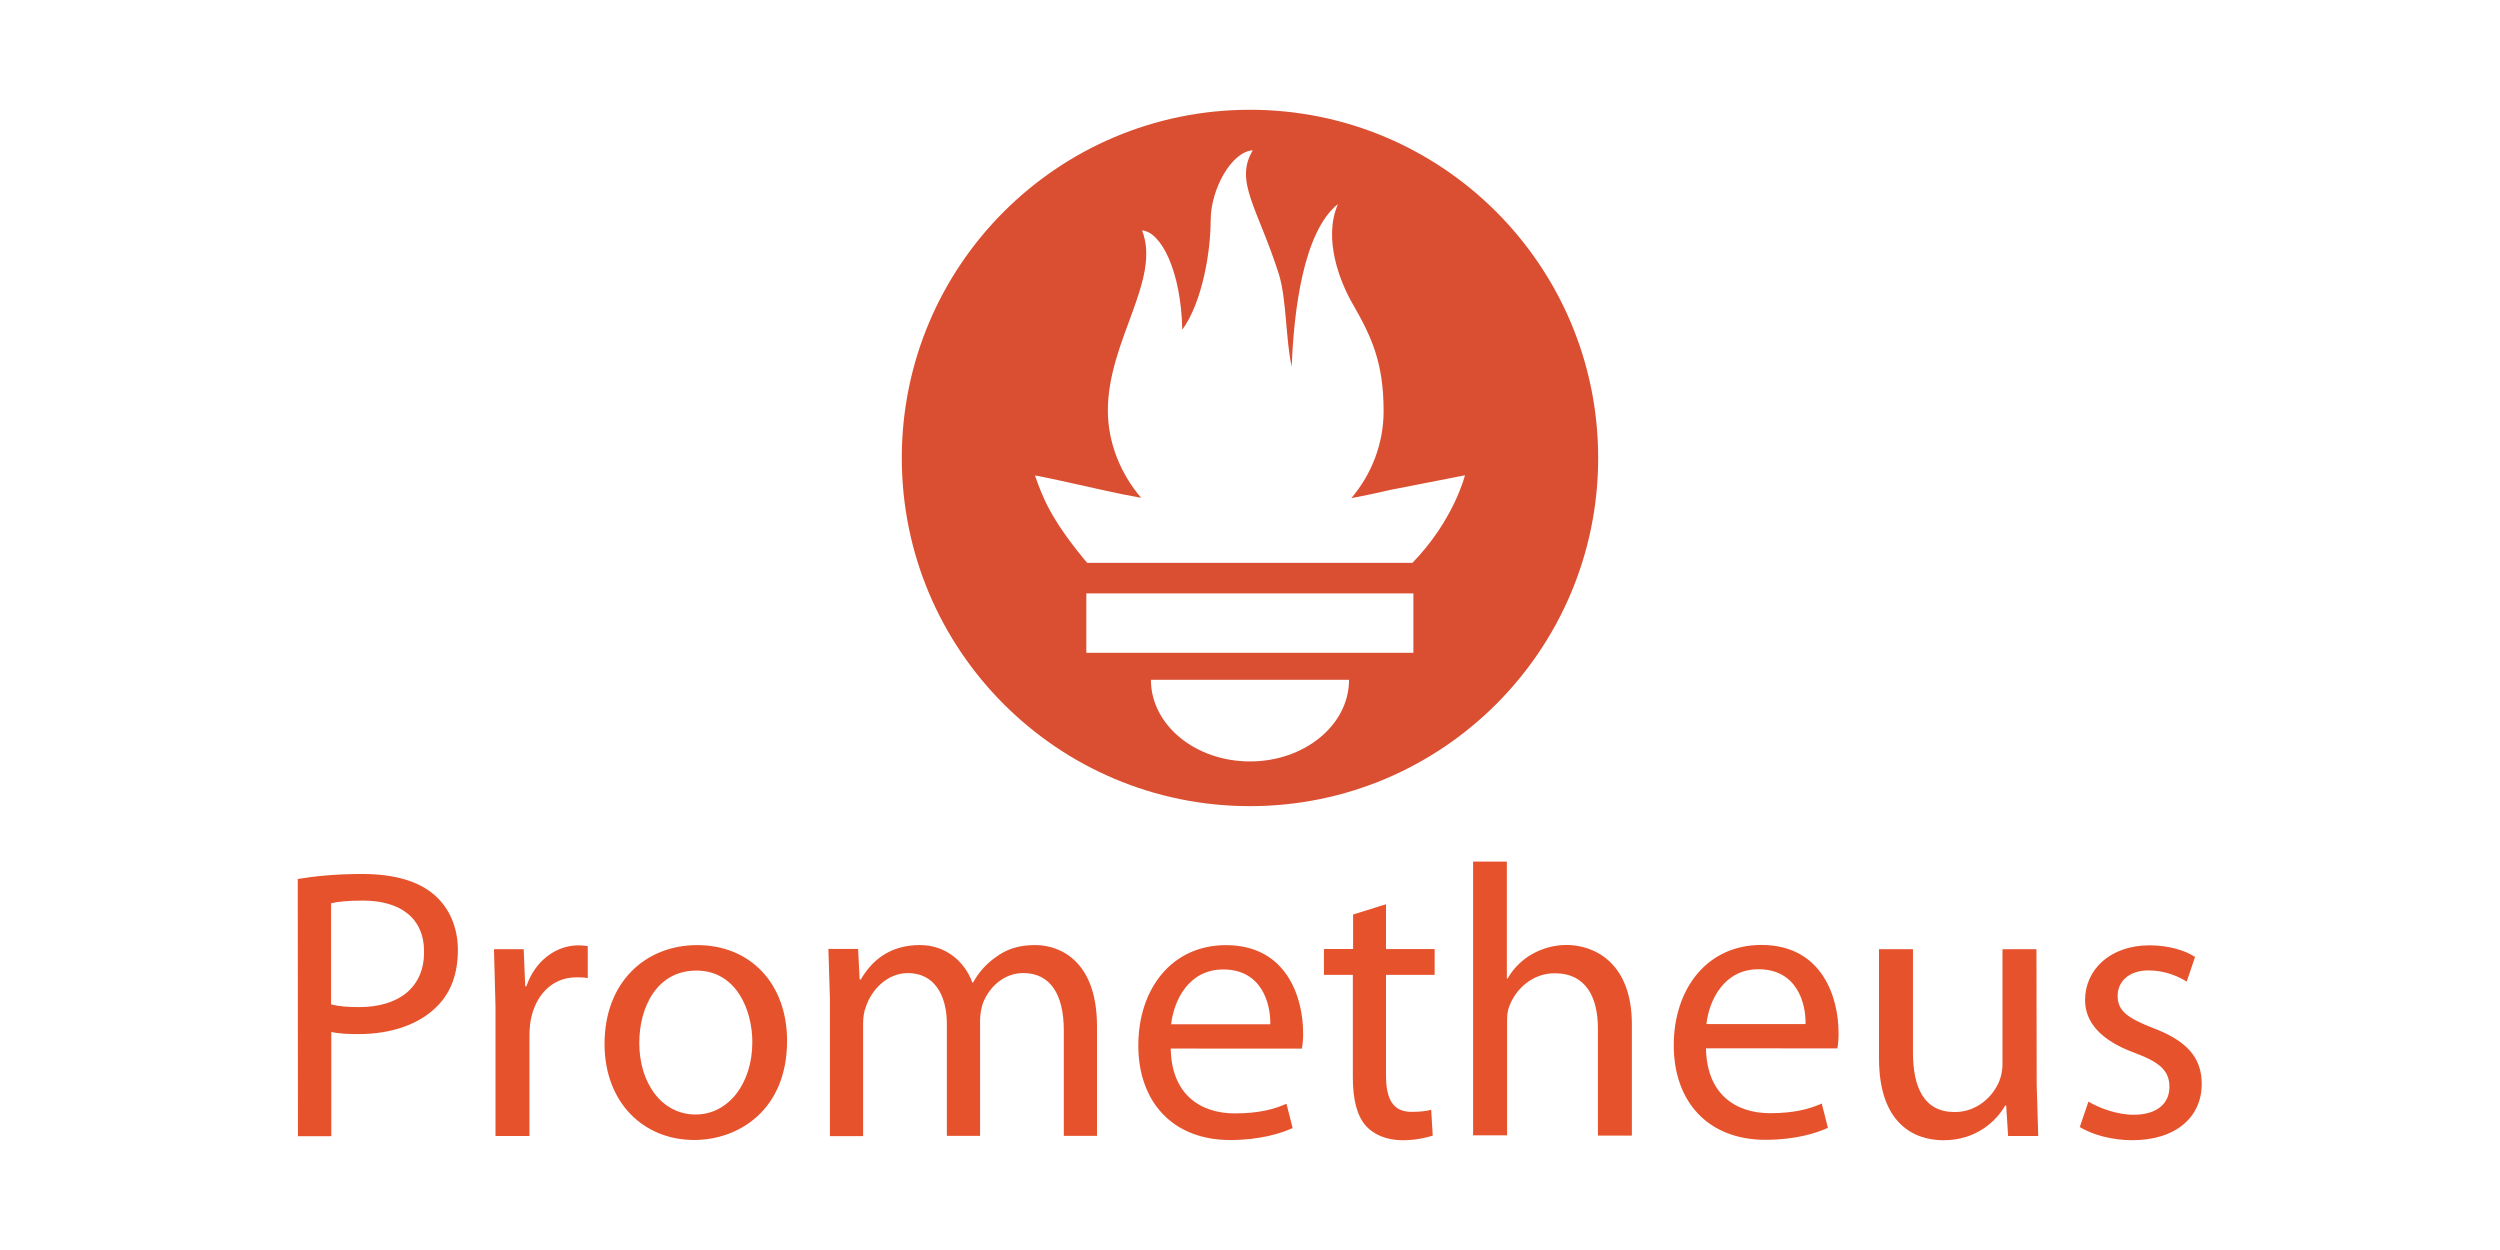
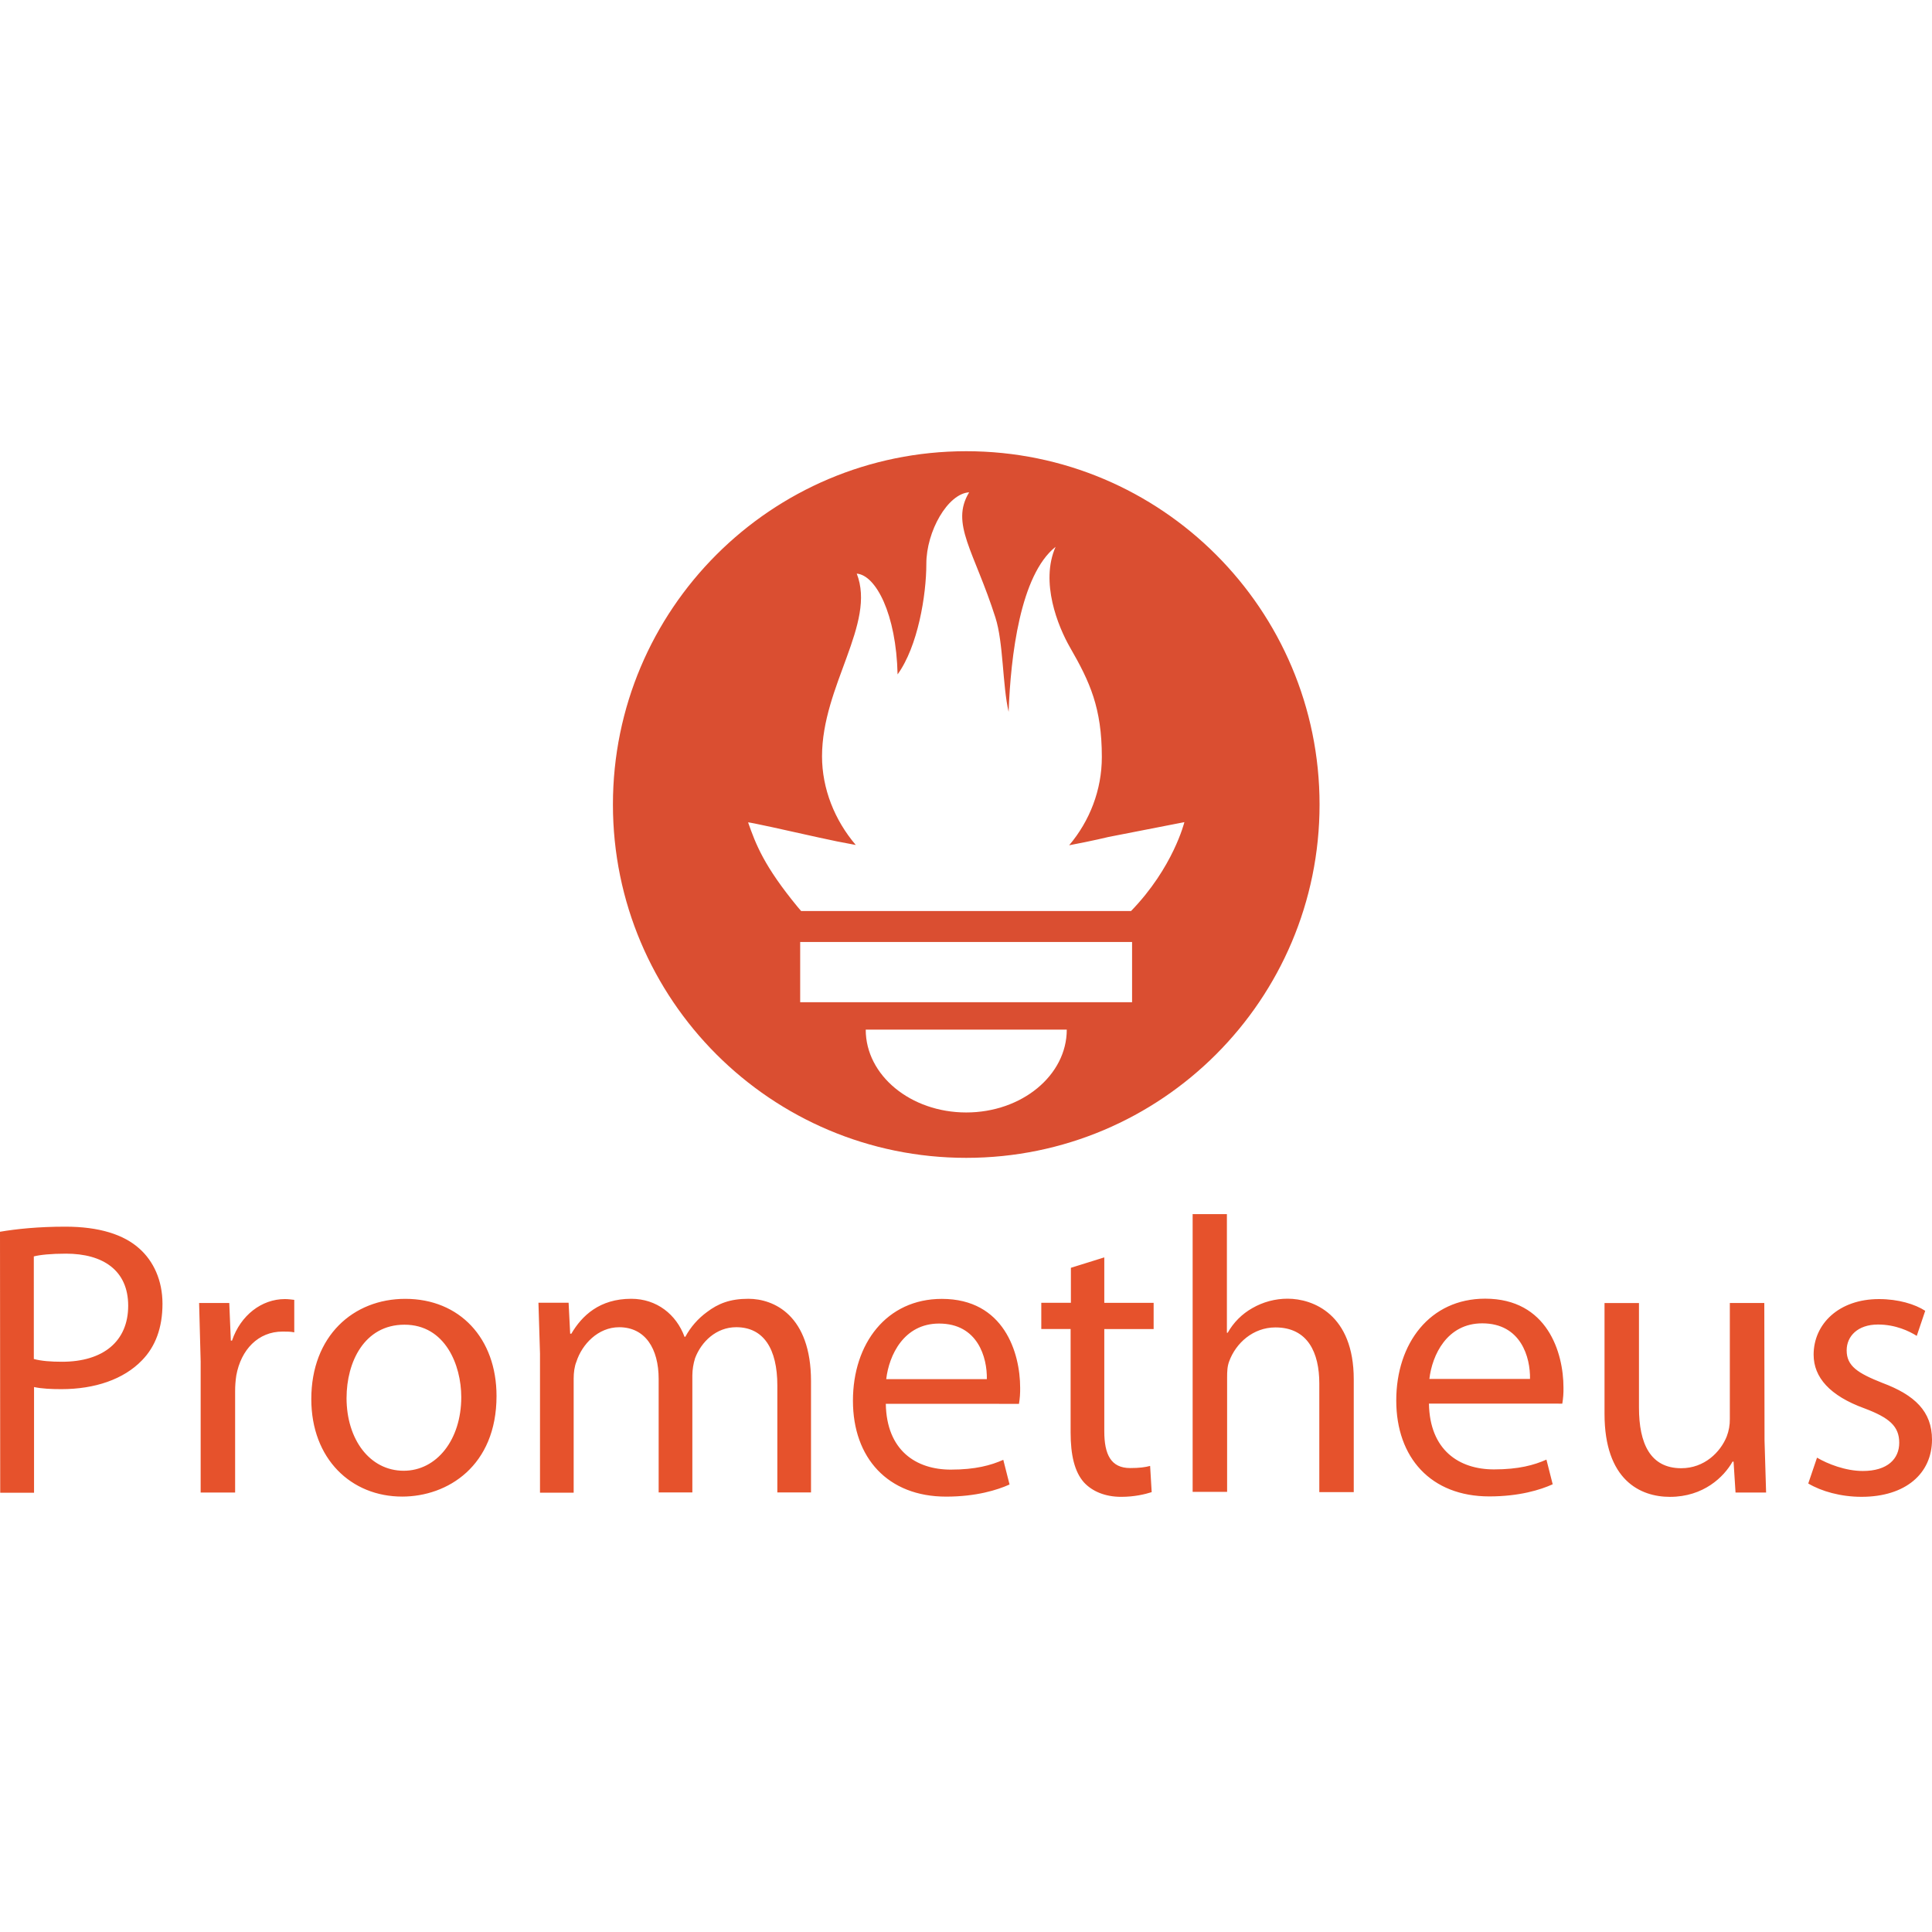
- <svg xmlns="http://www.w3.org/2000/svg" width="120" height="60" viewBox="-4.649 -0.667 120 60" overflow="visible">
-   <path d="M55.35 4.602c-9.23 0-16.713 7.482-16.713 16.713S46.12 38.028 55.35 38.028s16.713-7.483 16.713-16.713S64.58 4.602 55.35 4.602zm0 31.28c-2.626 0-4.755-1.754-4.755-3.918h9.51c0 2.163-2.13 3.918-4.755 3.918zm7.854-5.215h-15.71v-2.85h15.7v2.85zm-.056-4.315H47.54l-.155-.18c-1.608-1.953-1.987-2.972-2.354-4.01-.006-.034 1.95.4 3.337.712a42.19 42.19 0 0 0 1.757.355c-1.002-1.174-1.597-2.667-1.597-4.193 0-3.35 2.57-6.278 1.642-8.644.902.073 1.867 1.904 1.932 4.767.96-1.325 1.36-3.746 1.36-5.23 0-1.537 1.013-3.322 2.025-3.383-.903 1.488.234 2.764 1.244 5.928.38 1.19.33 3.19.623 4.457.097-2.635.55-6.48 2.222-7.806-.737 1.67.11 3.763.688 4.768.934 1.622 1.5 2.85 1.5 5.176 0 1.56-.575 3.026-1.546 4.173 1.104-.207 1.866-.394 1.866-.394l3.584-.7c0 0-.52 2.14-2.522 4.204z" fill="#da4e31" />
-   <path d="M9.643 41.524c.778-.13 1.797-.24 3.093-.24 1.593 0 2.76.37 3.5 1.037.667.593 1.093 1.5 1.093 2.612 0 1.13-.333 2.02-.963 2.667-.87.908-2.24 1.37-3.816 1.37-.482 0-.926-.02-1.297-.1v5h-1.6zm1.6 6.02c.352.093.797.13 1.334.13 1.945 0 3.13-.963 3.13-2.65 0-1.667-1.185-2.463-2.945-2.463-.704 0-1.24.056-1.52.13zm7.893.148l-.074-2.797h1.426l.074 1.778h.056c.408-1.204 1.408-1.964 2.5-1.964.167 0 .296.02.445.037v1.537c-.167-.037-.333-.037-.556-.037-1.148 0-1.963.852-2.186 2.075a4.88 4.88 0 0 0-.056.76v4.78h-1.63v-6.168zm13.994 1.6c0 3.316-2.315 4.76-4.464 4.76-2.408 0-4.297-1.778-4.297-4.612 0-2.982 1.982-4.742 4.446-4.742 2.575 0 4.316 1.87 4.316 4.594zm-7.094.093c0 1.964 1.1 3.445 2.704 3.445 1.556 0 2.723-1.463 2.723-3.482 0-1.52-.76-3.427-2.686-3.427-1.908 0-2.74 1.778-2.74 3.464zm9.152-2.076l-.074-2.426h1.426l.074 1.463h.056c.5-.852 1.334-1.65 2.834-1.65 1.204 0 2.13.74 2.52 1.797h.037a3.54 3.54 0 0 1 1.019-1.167c.537-.407 1.1-.63 1.963-.63 1.204 0 2.964.778 2.964 3.9v5.26h-1.593V48.8c0-1.74-.65-2.76-1.945-2.76-.945 0-1.65.685-1.945 1.463a2.79 2.79 0 0 0-.13.815v5.538H40.8v-5.37c0-1.426-.63-2.445-1.87-2.445-1 0-1.76.815-2.02 1.63-.093.222-.13.52-.13.797v5.4h-1.593v-6.54zm16.357 2.355c.037 2.204 1.426 3.112 3.075 3.112 1.167 0 1.9-.204 2.482-.463l.296 1.167c-.574.26-1.574.574-3 .574-2.76 0-4.408-1.834-4.408-4.538s1.593-4.816 4.205-4.816c2.945 0 3.705 2.556 3.705 4.205a4.07 4.07 0 0 1-.056.76zm4.78-1.167c.02-1.02-.426-2.63-2.26-2.63-1.667 0-2.37 1.5-2.5 2.63zm5.555-5.76v2.15h2.334v1.24H61.88v4.835c0 1.1.315 1.74 1.223 1.74.445 0 .704-.037.945-.1l.074 1.24c-.315.1-.815.222-1.445.222-.76 0-1.37-.26-1.76-.685-.445-.5-.63-1.297-.63-2.353v-4.9H58.9v-1.24h1.4V43.23zm4.17-2.047h1.63v5.613h.037a3.07 3.07 0 0 1 1.167-1.167 3.34 3.34 0 0 1 1.667-.445c1.204 0 3.13.74 3.13 3.816v5.334h-1.63V48.7c0-1.445-.537-2.65-2.075-2.65-1.056 0-1.87.74-2.186 1.6-.092.24-.1.482-.1.778v5.4h-1.63V40.7zm11.188 8.964c.037 2.204 1.426 3.112 3.075 3.112 1.167 0 1.9-.204 2.482-.463l.296 1.167c-.574.26-1.574.574-3 .574-2.76 0-4.4-1.834-4.4-4.538s1.593-4.816 4.205-4.816c2.945 0 3.705 2.556 3.705 4.205a3.96 3.96 0 0 1-.056.76zm4.78-1.167c.02-1.02-.426-2.63-2.26-2.63-1.667 0-2.37 1.5-2.5 2.63zm11.094 2.91l.074 2.464H91.74l-.093-1.463H91.6c-.408.722-1.37 1.667-2.964 1.667-1.408 0-3.093-.797-3.093-3.927v-5.242h1.63v4.945c0 1.704.537 2.87 2 2.87 1.093 0 1.852-.76 2.15-1.5a2.24 2.24 0 0 0 .148-.834v-5.483h1.63zm2.483.814c.5.296 1.352.63 2.167.63 1.167 0 1.722-.574 1.722-1.334 0-.778-.463-1.185-1.65-1.63-1.63-.593-2.4-1.463-2.4-2.538 0-1.445 1.185-2.63 3.093-2.63.908 0 1.704.24 2.186.556l-.4 1.185c-.352-.222-1-.537-1.834-.537-.963 0-1.482.556-1.482 1.223 0 .74.518 1.074 1.685 1.537 1.537.574 2.352 1.352 2.352 2.686 0 1.593-1.24 2.704-3.334 2.704-.982 0-1.9-.26-2.52-.63z" fill="#e6522c" />
+ <svg xmlns="http://www.w3.org/2000/svg" width="100" height="100" viewBox="0 0 100 55" fill="none">
+   <path d="M50.013 0.855C39.913 0.855 31.725 9.042 31.725 19.142C31.725 29.243 39.913 37.43 50.013 37.43C60.112 37.43 68.3 29.242 68.3 19.142C68.3 9.043 60.112 0.855 50.013 0.855ZM50.013 35.081C47.139 35.081 44.81 33.162 44.81 30.794H55.216C55.216 33.161 52.885 35.081 50.013 35.081ZM58.606 29.375H41.417V26.257H58.596V29.375H58.606ZM58.545 24.654H41.467L41.297 24.457C39.538 22.32 39.123 21.205 38.722 20.069C38.715 20.032 40.855 20.507 42.373 20.848C43.011 20.991 43.652 21.121 44.295 21.236C43.199 19.952 42.548 18.318 42.548 16.648C42.548 12.983 45.36 9.779 44.345 7.19C45.332 7.27 46.388 9.274 46.459 12.406C47.509 10.957 47.947 8.307 47.947 6.684C47.947 5.002 49.055 3.049 50.163 2.982C49.175 4.61 50.419 6.006 51.524 9.468C51.94 10.771 51.885 12.959 52.206 14.345C52.312 11.462 52.807 7.255 54.637 5.804C53.83 7.631 54.757 9.921 55.39 11.021C56.412 12.796 57.031 14.139 57.031 16.685C57.031 18.392 56.402 19.996 55.339 21.251C56.547 21.024 57.381 20.82 57.381 20.82L61.303 20.054C61.303 20.054 60.734 22.395 58.543 24.654H58.545Z" fill="#DA4E31" />
+   <path d="M0 41.255C0.851 41.112 1.966 40.992 3.384 40.992C5.127 40.992 6.404 41.397 7.214 42.127C7.944 42.776 8.41 43.768 8.41 44.985C8.41 46.221 8.046 47.195 7.356 47.903C6.404 48.897 4.905 49.402 3.181 49.402C2.653 49.402 2.168 49.38 1.762 49.293V54.764H0.011L0 41.255ZM1.751 47.842C2.136 47.944 2.623 47.984 3.21 47.984C5.339 47.984 6.635 46.93 6.635 45.084C6.635 43.26 5.339 42.389 3.413 42.389C2.642 42.389 2.056 42.451 1.75 42.532L1.751 47.842ZM10.387 48.004L10.306 44.943H11.867L11.948 46.889H12.009C12.455 45.571 13.55 44.74 14.744 44.74C14.927 44.74 15.068 44.762 15.231 44.78V46.462C15.049 46.422 14.867 46.422 14.623 46.422C13.367 46.422 12.475 47.354 12.231 48.692C12.189 48.967 12.168 49.245 12.17 49.524V54.754H10.386V48.005L10.387 48.004ZM25.7 49.755C25.7 53.383 23.166 54.963 20.815 54.963C18.18 54.963 16.113 53.017 16.113 49.916C16.113 46.654 18.282 44.728 20.978 44.728C23.796 44.728 25.7 46.774 25.7 49.755ZM17.937 49.856C17.937 52.005 19.141 53.626 20.896 53.626C22.599 53.626 23.875 52.025 23.875 49.816C23.875 48.153 23.044 46.066 20.936 46.066C18.849 46.066 17.938 48.011 17.938 49.856H17.937ZM27.951 47.585L27.87 44.93H29.431L29.512 46.531H29.573C30.12 45.599 31.033 44.725 32.674 44.725C33.991 44.725 35.005 45.535 35.431 46.692H35.472C35.745 46.189 36.125 45.753 36.587 45.415C37.174 44.969 37.79 44.725 38.735 44.725C40.052 44.725 41.978 45.577 41.978 48.993V54.748H40.235V49.216C40.235 47.312 39.524 46.196 38.107 46.196C37.073 46.196 36.301 46.946 35.978 47.797C35.887 48.086 35.839 48.386 35.836 48.689V54.748H34.092V48.873C34.092 47.312 33.403 46.197 32.046 46.197C30.952 46.197 30.12 47.089 29.835 47.981C29.734 48.224 29.693 48.55 29.693 48.853V54.761H27.95V47.605L27.951 47.585ZM45.849 50.161C45.89 52.573 47.41 53.567 49.214 53.567C50.491 53.567 51.293 53.343 51.93 53.06L52.254 54.337C51.625 54.621 50.531 54.965 48.971 54.965C45.951 54.965 44.148 52.958 44.148 50C44.148 47.041 45.891 44.73 48.749 44.73C51.971 44.73 52.803 47.527 52.803 49.331C52.808 49.609 52.788 49.888 52.742 50.163L45.849 50.161ZM51.079 48.885C51.101 47.769 50.613 46.007 48.606 46.007C46.782 46.007 46.013 47.648 45.871 48.885H51.079ZM57.158 42.582V44.934H59.712V46.291H57.158V51.582C57.158 52.785 57.502 53.486 58.496 53.486C58.983 53.486 59.266 53.445 59.53 53.376L59.611 54.733C59.266 54.843 58.719 54.976 58.03 54.976C57.198 54.976 56.531 54.691 56.104 54.227C55.617 53.679 55.415 52.807 55.415 51.652V46.29H53.897V44.933H55.429V43.121L57.158 42.582ZM61.721 40.342H63.504V46.484H63.545C63.846 45.95 64.287 45.508 64.822 45.207C65.376 44.888 66.005 44.72 66.645 44.72C67.963 44.72 70.07 45.53 70.07 48.895V54.732H68.287V49.107C68.287 47.526 67.699 46.207 66.016 46.207C64.861 46.207 63.97 47.017 63.624 47.958C63.524 48.22 63.515 48.485 63.515 48.809V54.718H61.731V40.353L61.721 40.342ZM73.962 50.151C74.003 52.562 75.523 53.556 77.327 53.556C78.604 53.556 79.406 53.333 80.043 53.049L80.367 54.326C79.739 54.611 78.644 54.954 77.084 54.954C74.064 54.954 72.27 52.947 72.27 49.989C72.27 47.03 74.013 44.719 76.871 44.719C80.093 44.719 80.925 47.516 80.925 49.32C80.931 49.599 80.911 49.877 80.864 50.152L73.962 50.151ZM79.193 48.874C79.215 47.758 78.727 45.996 76.72 45.996C74.896 45.996 74.127 47.637 73.984 48.874H79.193ZM91.332 52.058L91.413 54.754H89.831L89.729 53.153H89.677C89.231 53.943 88.178 54.977 86.434 54.977C84.894 54.977 83.05 54.105 83.05 50.68V44.944H84.833V50.355C84.833 52.22 85.421 53.495 87.022 53.495C88.218 53.495 89.048 52.664 89.374 51.854C89.486 51.563 89.541 51.253 89.536 50.942V44.942H91.32L91.332 52.058ZM94.049 52.948C94.596 53.272 95.528 53.638 96.42 53.638C97.697 53.638 98.304 53.01 98.304 52.178C98.304 51.327 97.797 50.882 96.499 50.395C94.715 49.746 93.873 48.794 93.873 47.617C93.873 46.036 95.169 44.74 97.257 44.74C98.25 44.74 99.121 45.002 99.649 45.348L99.211 46.645C98.826 46.402 98.117 46.057 97.204 46.057C96.151 46.057 95.583 46.666 95.583 47.395C95.583 48.205 96.15 48.571 97.426 49.077C99.108 49.705 100 50.556 100 52.016C100 53.759 98.643 54.975 96.352 54.975C95.277 54.975 94.273 54.69 93.595 54.285L94.049 52.948Z" fill="#E6522C" />
</svg>
